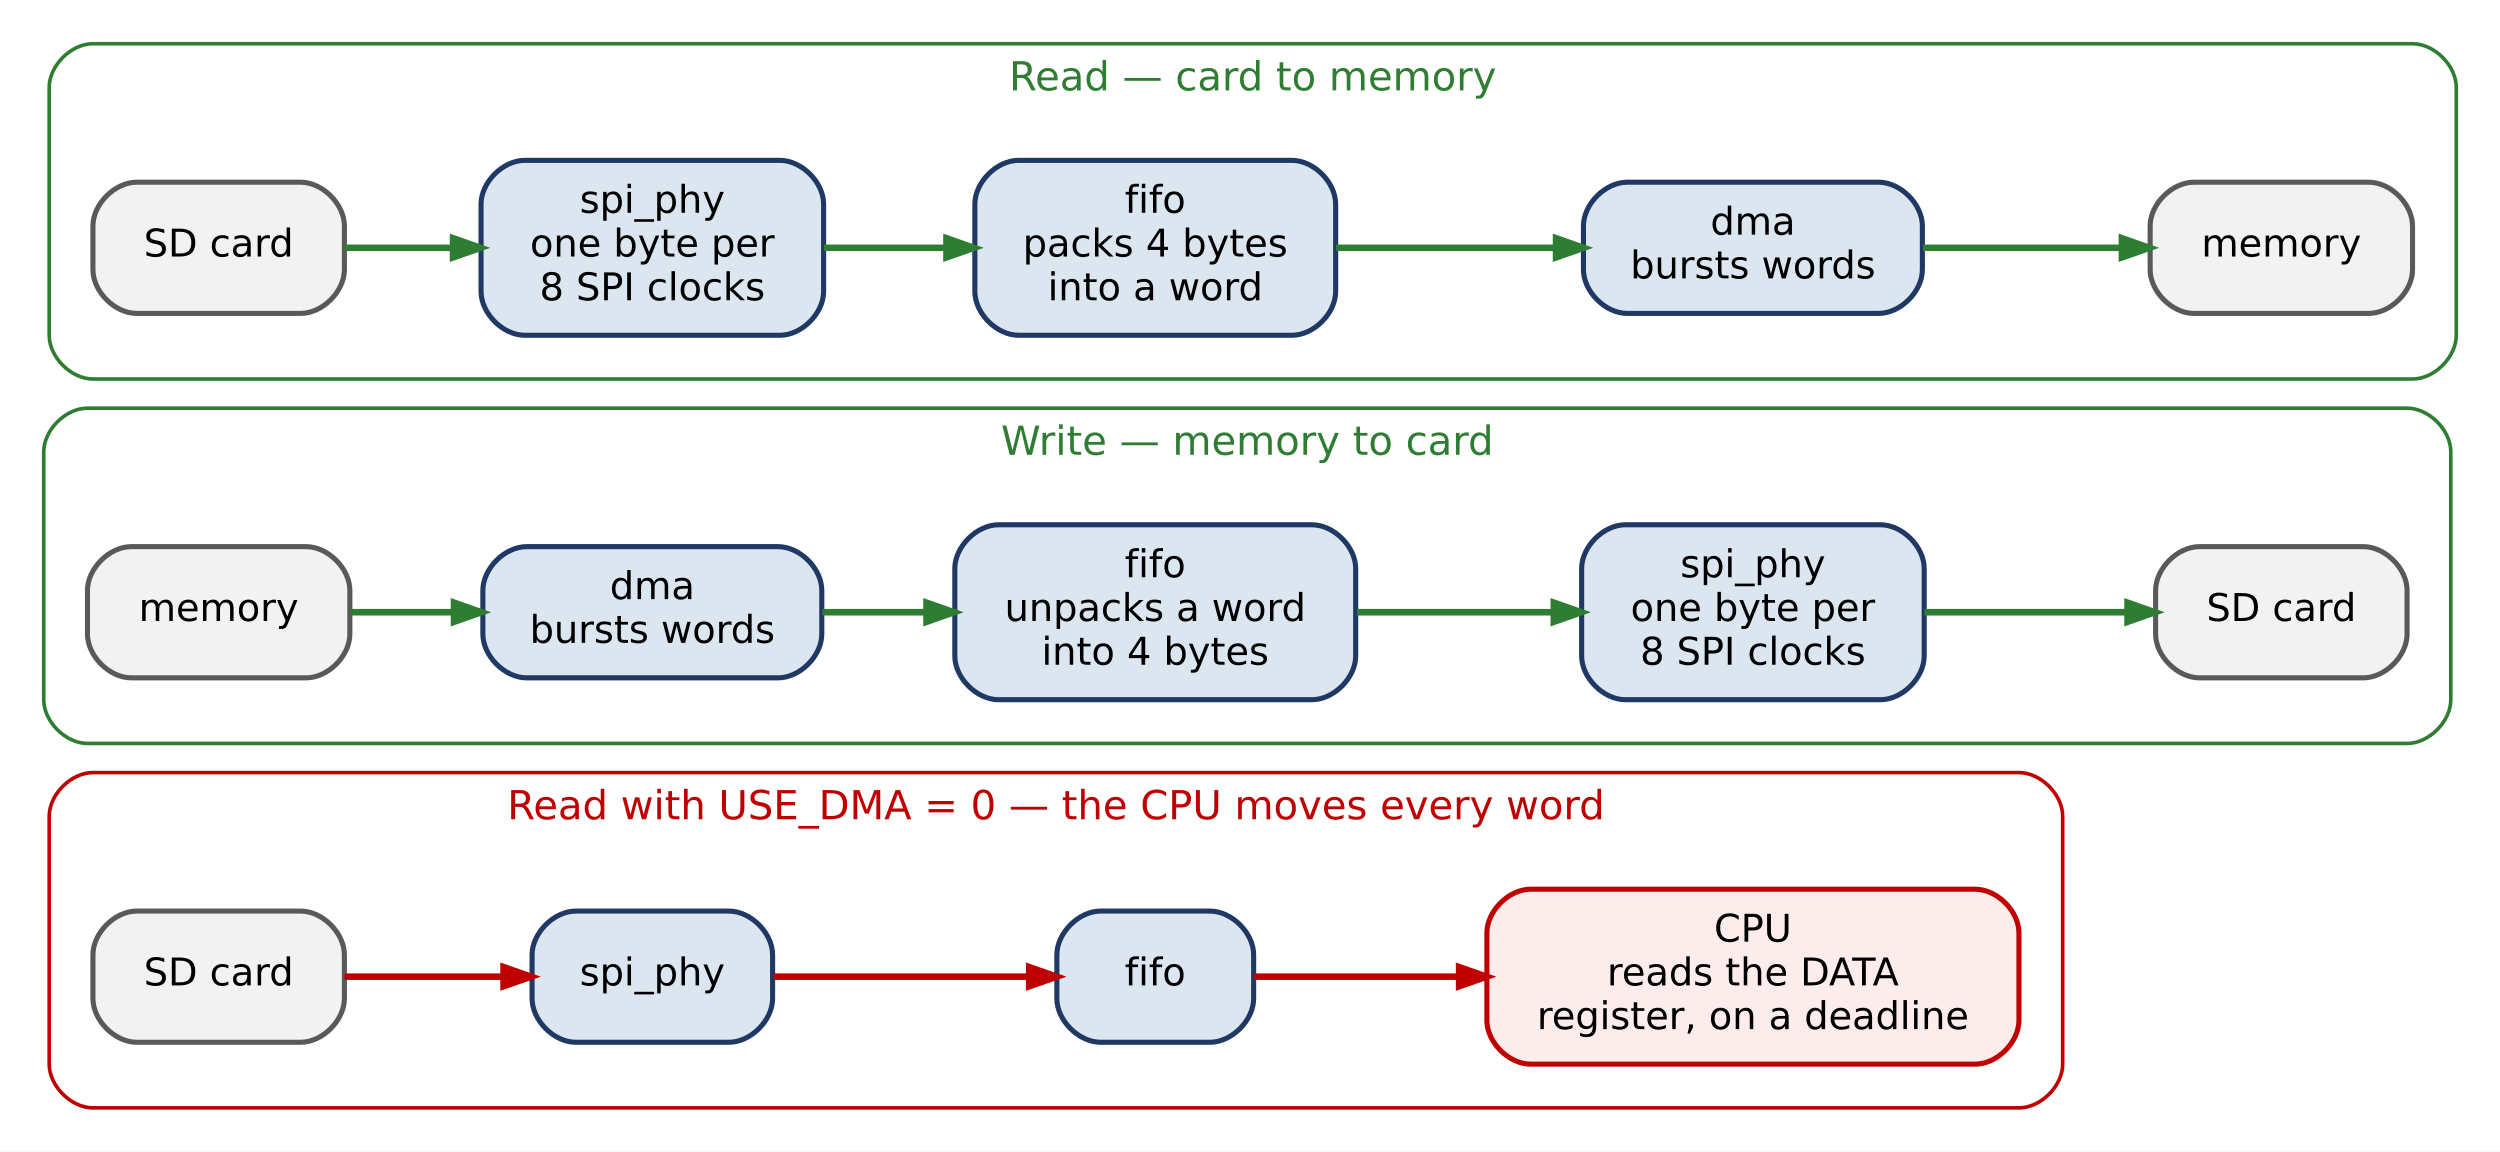
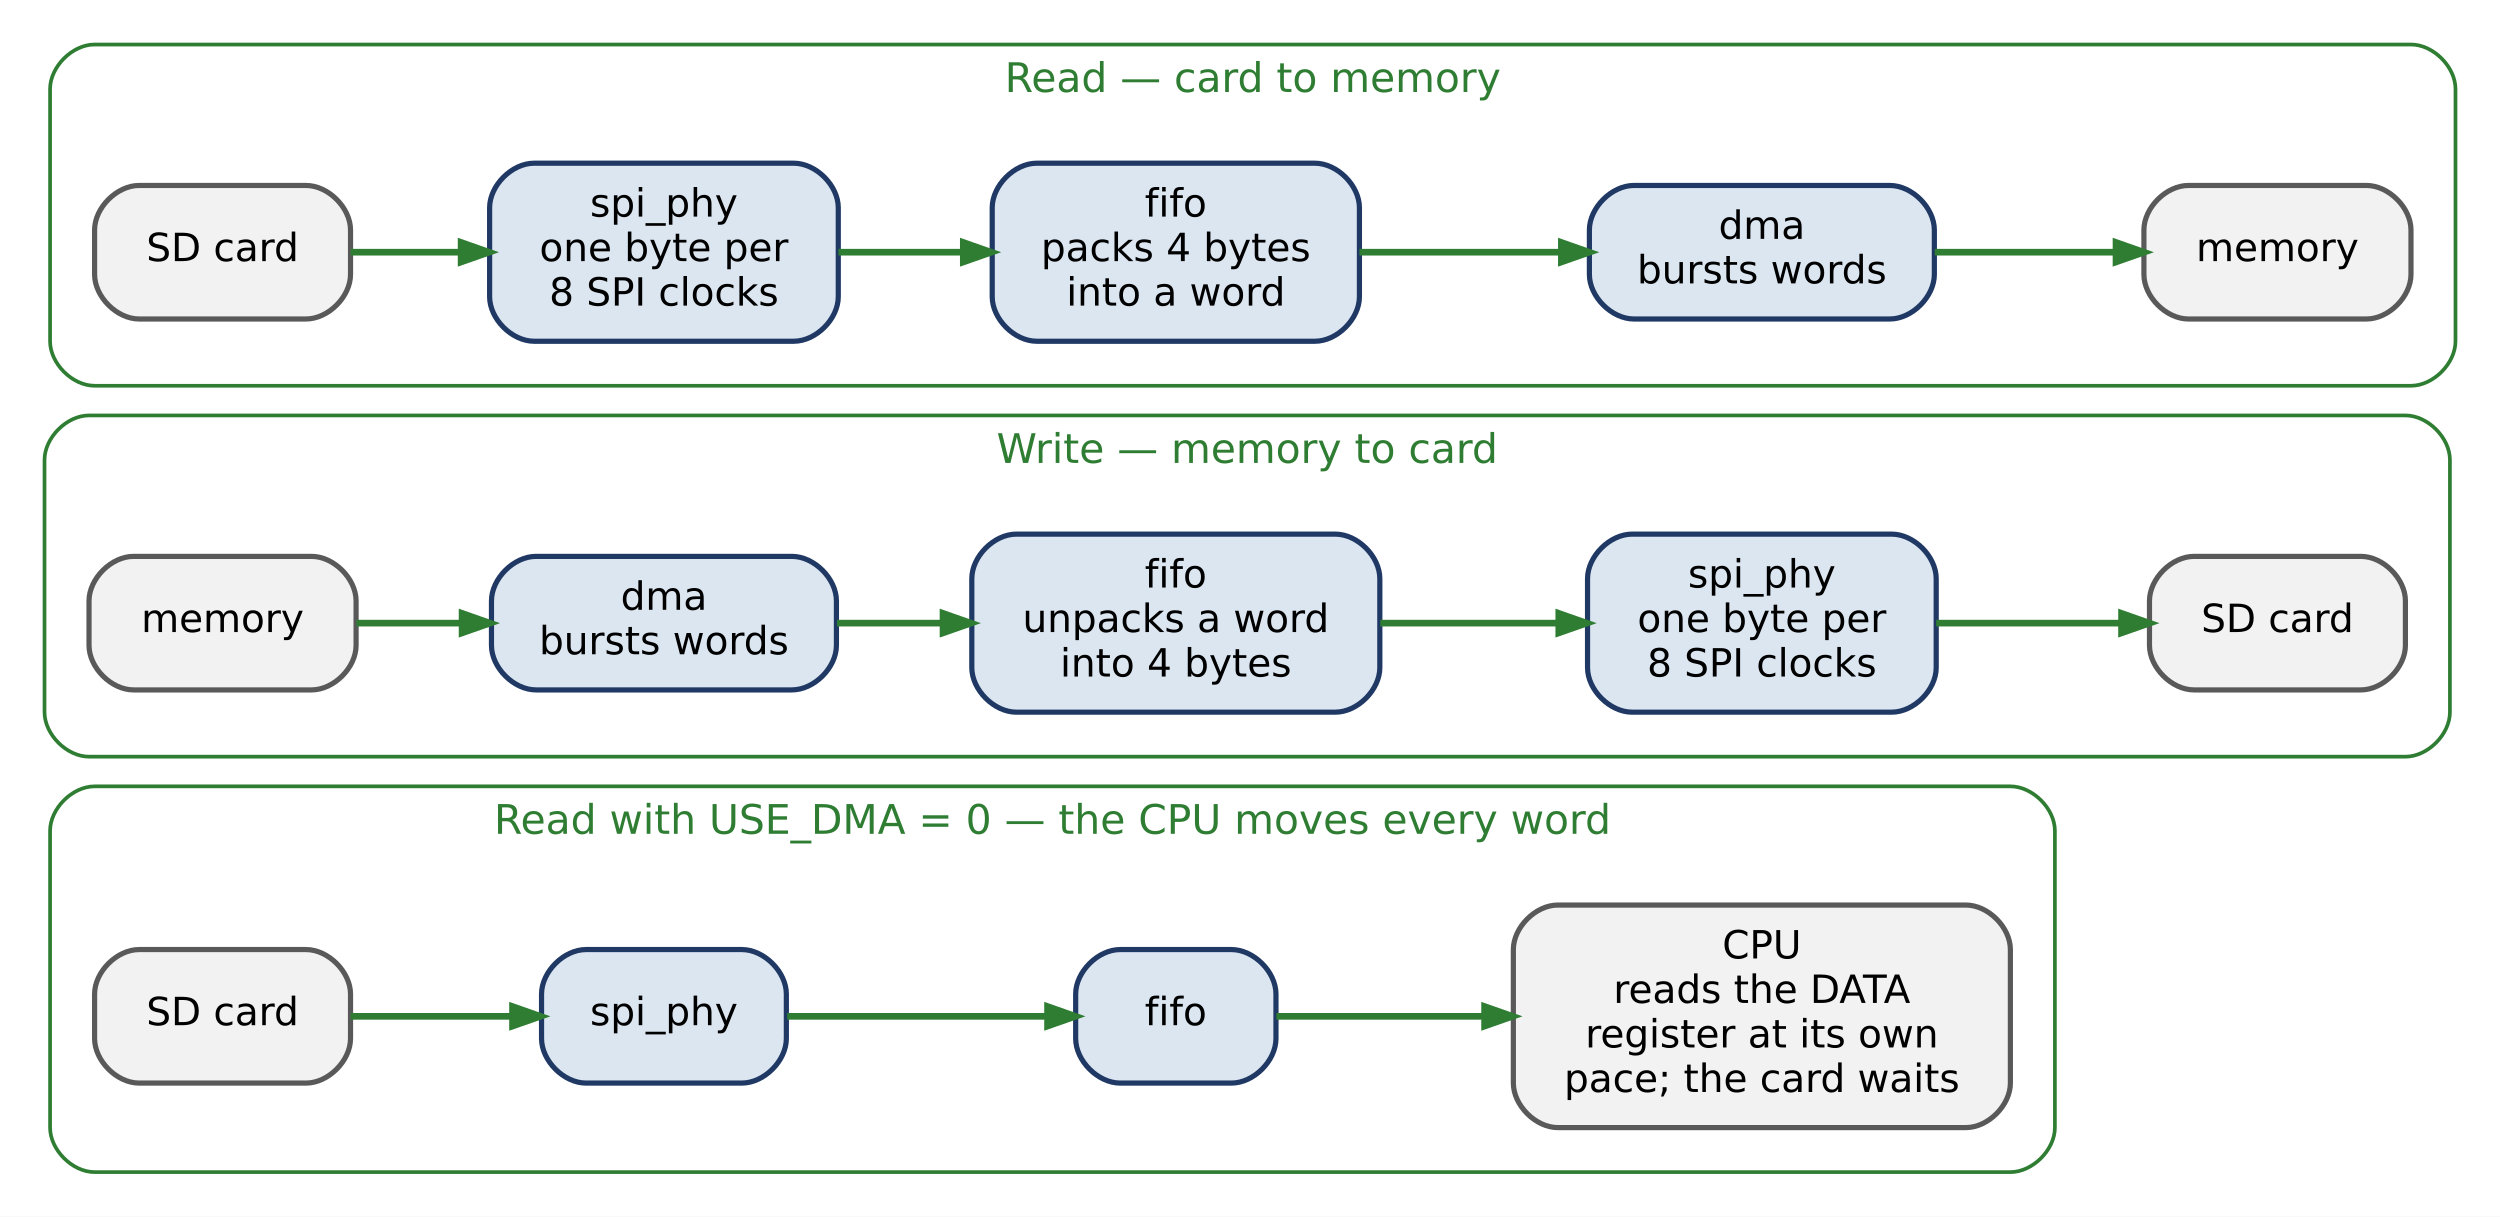
- <svg xmlns="http://www.w3.org/2000/svg" width="686pt" height="316pt" viewBox="0.00 0.00 686.00 316.00">
-   <g id="graph0" class="graph" transform="scale(1 1) rotate(0) translate(4 312)">
-     <polygon fill="white" stroke="transparent" points="-4,4 -4,-312 682,-312 682,4 -4,4" />
+ <svg xmlns="http://www.w3.org/2000/svg" width="674pt" height="328pt" viewBox="0.00 0.00 674.00 328.00">
+   <g id="graph0" class="graph" transform="scale(1 1) rotate(0) translate(4 324)">
+     <polygon fill="white" stroke="transparent" points="-4,4 -4,-324 670,-324 670,4 -4,4" />
    <g id="clust1" class="cluster">
-       <path fill="white" stroke="#c00000" d="M21.5,-8C21.5,-8 550,-8 550,-8 556,-8 562,-14 562,-20 562,-20 562,-88 562,-88 562,-94 556,-100 550,-100 550,-100 21.5,-100 21.5,-100 15.5,-100 9.5,-94 9.5,-88 9.5,-88 9.5,-20 9.5,-20 9.5,-14 15.5,-8 21.5,-8" />
-       <text text-anchor="middle" x="285.75" y="-87.2" font-family="DejaVu Sans" font-size="11.00" fill="#c00000">Read with USE_DMA = 0 — the CPU moves every word</text>
+       <path fill="white" stroke="#2e7d32" d="M21.5,-8C21.5,-8 538,-8 538,-8 544,-8 550,-14 550,-20 550,-20 550,-100 550,-100 550,-106 544,-112 538,-112 538,-112 21.5,-112 21.5,-112 15.5,-112 9.5,-106 9.5,-100 9.5,-100 9.5,-20 9.5,-20 9.5,-14 15.5,-8 21.5,-8" />
+       <text text-anchor="middle" x="279.75" y="-99.2" font-family="DejaVu Sans" font-size="11.00" fill="#2e7d32">Read with USE_DMA = 0 — the CPU moves every word</text>
    </g>
    <g id="clust2" class="cluster">
-       <path fill="white" stroke="#2e7d32" d="M20,-108C20,-108 656.5,-108 656.5,-108 662.5,-108 668.5,-114 668.5,-120 668.5,-120 668.5,-188 668.5,-188 668.5,-194 662.5,-200 656.5,-200 656.5,-200 20,-200 20,-200 14,-200 8,-194 8,-188 8,-188 8,-120 8,-120 8,-114 14,-108 20,-108" />
-       <text text-anchor="middle" x="338.25" y="-187.2" font-family="DejaVu Sans" font-size="11.00" fill="#2e7d32">Write — memory to card</text>
+       <path fill="white" stroke="#2e7d32" d="M20,-120C20,-120 644.5,-120 644.5,-120 650.5,-120 656.5,-126 656.5,-132 656.5,-132 656.5,-200 656.5,-200 656.5,-206 650.5,-212 644.5,-212 644.5,-212 20,-212 20,-212 14,-212 8,-206 8,-200 8,-200 8,-132 8,-132 8,-126 14,-120 20,-120" />
+       <text text-anchor="middle" x="332.25" y="-199.2" font-family="DejaVu Sans" font-size="11.00" fill="#2e7d32">Write — memory to card</text>
    </g>
    <g id="clust3" class="cluster">
-       <path fill="white" stroke="#2e7d32" d="M21.5,-208C21.5,-208 658,-208 658,-208 664,-208 670,-214 670,-220 670,-220 670,-288 670,-288 670,-294 664,-300 658,-300 658,-300 21.5,-300 21.5,-300 15.5,-300 9.5,-294 9.5,-288 9.5,-288 9.5,-220 9.5,-220 9.5,-214 15.5,-208 21.5,-208" />
-       <text text-anchor="middle" x="339.75" y="-287.2" font-family="DejaVu Sans" font-size="11.00" fill="#2e7d32">Read — card to memory</text>
+       <path fill="white" stroke="#2e7d32" d="M21.5,-220C21.5,-220 646,-220 646,-220 652,-220 658,-226 658,-232 658,-232 658,-300 658,-300 658,-306 652,-312 646,-312 646,-312 21.5,-312 21.5,-312 15.5,-312 9.5,-306 9.5,-300 9.5,-300 9.5,-232 9.5,-232 9.5,-226 15.5,-220 21.5,-220" />
+       <text text-anchor="middle" x="333.75" y="-299.2" font-family="DejaVu Sans" font-size="11.00" fill="#2e7d32">Read — card to memory</text>
    </g>
    <g id="node1" class="node">
-       <path fill="#f2f2f2" stroke="#595959" stroke-width="1.4" d="M78.5,-62C78.5,-62 33.5,-62 33.5,-62 27.5,-62 21.5,-56 21.5,-50 21.5,-50 21.5,-38 21.5,-38 21.5,-32 27.5,-26 33.5,-26 33.5,-26 78.5,-26 78.5,-26 84.5,-26 90.5,-32 90.5,-38 90.5,-38 90.5,-50 90.5,-50 90.5,-56 84.5,-62 78.5,-62" />
-       <text text-anchor="middle" x="56" y="-41.6" font-family="DejaVu Sans" font-size="10.50">SD card</text>
+       <path fill="#f2f2f2" stroke="#595959" stroke-width="1.4" d="M78.5,-68C78.5,-68 33.5,-68 33.5,-68 27.5,-68 21.5,-62 21.5,-56 21.5,-56 21.5,-44 21.5,-44 21.5,-38 27.5,-32 33.5,-32 33.5,-32 78.5,-32 78.5,-32 84.5,-32 90.5,-38 90.5,-44 90.5,-44 90.5,-56 90.5,-56 90.5,-62 84.5,-68 78.5,-68" />
+       <text text-anchor="middle" x="56" y="-47.6" font-family="DejaVu Sans" font-size="10.50">SD card</text>
    </g>
    <g id="node2" class="node">
-       <path fill="#dce6f1" stroke="#1f3864" stroke-width="1.4" d="M196,-62C196,-62 154,-62 154,-62 148,-62 142,-56 142,-50 142,-50 142,-38 142,-38 142,-32 148,-26 154,-26 154,-26 196,-26 196,-26 202,-26 208,-32 208,-38 208,-38 208,-50 208,-50 208,-56 202,-62 196,-62" />
-       <text text-anchor="middle" x="175" y="-41.6" font-family="DejaVu Sans" font-size="10.50">spi_phy</text>
+       <path fill="#dce6f1" stroke="#1f3864" stroke-width="1.4" d="M196,-68C196,-68 154,-68 154,-68 148,-68 142,-62 142,-56 142,-56 142,-44 142,-44 142,-38 148,-32 154,-32 154,-32 196,-32 196,-32 202,-32 208,-38 208,-44 208,-44 208,-56 208,-56 208,-62 202,-68 196,-68" />
+       <text text-anchor="middle" x="175" y="-47.6" font-family="DejaVu Sans" font-size="10.50">spi_phy</text>
    </g>
    <g id="edge1" class="edge">
-       <path fill="none" stroke="#c00000" stroke-width="1.8" d="M90.53,-44C104.09,-44 119.85,-44 134,-44" />
-       <polygon fill="#c00000" stroke="#c00000" stroke-width="1.8" points="134.18,-46.63 141.68,-44 134.18,-41.38 134.18,-46.63" />
+       <path fill="none" stroke="#2e7d32" stroke-width="1.8" d="M90.53,-50C104.09,-50 119.85,-50 134,-50" />
+       <polygon fill="#2e7d32" stroke="#2e7d32" stroke-width="1.8" points="134.18,-52.63 141.68,-50 134.18,-47.38 134.18,-52.63" />
    </g>
    <g id="node3" class="node">
-       <path fill="#dce6f1" stroke="#1f3864" stroke-width="1.4" d="M328,-62C328,-62 298,-62 298,-62 292,-62 286,-56 286,-50 286,-50 286,-38 286,-38 286,-32 292,-26 298,-26 298,-26 328,-26 328,-26 334,-26 340,-32 340,-38 340,-38 340,-50 340,-50 340,-56 334,-62 328,-62" />
-       <text text-anchor="middle" x="313" y="-41.6" font-family="DejaVu Sans" font-size="10.50">fifo</text>
+       <path fill="#dce6f1" stroke="#1f3864" stroke-width="1.4" d="M328,-68C328,-68 298,-68 298,-68 292,-68 286,-62 286,-56 286,-56 286,-44 286,-44 286,-38 292,-32 298,-32 298,-32 328,-32 328,-32 334,-32 340,-38 340,-44 340,-44 340,-56 340,-56 340,-62 334,-68 328,-68" />
+       <text text-anchor="middle" x="313" y="-47.6" font-family="DejaVu Sans" font-size="10.50">fifo</text>
    </g>
    <g id="edge2" class="edge">
-       <path fill="none" stroke="#c00000" stroke-width="1.8" d="M208.23,-44C229.36,-44 256.92,-44 278.33,-44" />
-       <polygon fill="#c00000" stroke="#c00000" stroke-width="1.8" points="278.42,-46.63 285.92,-44 278.42,-41.38 278.42,-46.63" />
+       <path fill="none" stroke="#2e7d32" stroke-width="1.8" d="M208.23,-50C229.36,-50 256.92,-50 278.33,-50" />
+       <polygon fill="#2e7d32" stroke="#2e7d32" stroke-width="1.8" points="278.42,-52.63 285.92,-50 278.42,-47.38 278.42,-52.63" />
    </g>
    <g id="node4" class="node">
-       <path fill="#fdecec" stroke="#c00000" stroke-width="1.4" d="M538,-68C538,-68 416,-68 416,-68 410,-68 404,-62 404,-56 404,-56 404,-32 404,-32 404,-26 410,-20 416,-20 416,-20 538,-20 538,-20 544,-20 550,-26 550,-32 550,-32 550,-56 550,-56 550,-62 544,-68 538,-68" />
-       <text text-anchor="middle" x="477" y="-53.6" font-family="DejaVu Sans" font-size="10.50">CPU</text>
-       <text text-anchor="middle" x="477" y="-41.6" font-family="DejaVu Sans" font-size="10.50">reads the DATA</text>
-       <text text-anchor="middle" x="477" y="-29.6" font-family="DejaVu Sans" font-size="10.50">register, on a deadline</text>
+       <path fill="#f2f2f2" stroke="#595959" stroke-width="1.4" d="M526,-80C526,-80 416,-80 416,-80 410,-80 404,-74 404,-68 404,-68 404,-32 404,-32 404,-26 410,-20 416,-20 416,-20 526,-20 526,-20 532,-20 538,-26 538,-32 538,-32 538,-68 538,-68 538,-74 532,-80 526,-80" />
+       <text text-anchor="middle" x="471" y="-65.6" font-family="DejaVu Sans" font-size="10.50">CPU</text>
+       <text text-anchor="middle" x="471" y="-53.6" font-family="DejaVu Sans" font-size="10.50">reads the DATA</text>
+       <text text-anchor="middle" x="471" y="-41.6" font-family="DejaVu Sans" font-size="10.50">register at its own</text>
+       <text text-anchor="middle" x="471" y="-29.6" font-family="DejaVu Sans" font-size="10.50">pace; the card waits</text>
    </g>
    <g id="edge3" class="edge">
-       <path fill="none" stroke="#c00000" stroke-width="1.8" d="M340.03,-44C355.41,-44 375.81,-44 396.11,-44" />
-       <polygon fill="#c00000" stroke="#c00000" stroke-width="1.8" points="396.38,-46.63 403.88,-44 396.38,-41.38 396.38,-46.63" />
+       <path fill="none" stroke="#2e7d32" stroke-width="1.8" d="M340.11,-50C355.57,-50 376.01,-50 396.08,-50" />
+       <polygon fill="#2e7d32" stroke="#2e7d32" stroke-width="1.8" points="396.25,-52.63 403.75,-50 396.25,-47.38 396.25,-52.63" />
    </g>
    <g id="node5" class="node">
-       <path fill="#f2f2f2" stroke="#595959" stroke-width="1.4" d="M80,-162C80,-162 32,-162 32,-162 26,-162 20,-156 20,-150 20,-150 20,-138 20,-138 20,-132 26,-126 32,-126 32,-126 80,-126 80,-126 86,-126 92,-132 92,-138 92,-138 92,-150 92,-150 92,-156 86,-162 80,-162" />
-       <text text-anchor="middle" x="56" y="-141.6" font-family="DejaVu Sans" font-size="10.50">memory</text>
+       <path fill="#f2f2f2" stroke="#595959" stroke-width="1.4" d="M80,-174C80,-174 32,-174 32,-174 26,-174 20,-168 20,-162 20,-162 20,-150 20,-150 20,-144 26,-138 32,-138 32,-138 80,-138 80,-138 86,-138 92,-144 92,-150 92,-150 92,-162 92,-162 92,-168 86,-174 80,-174" />
+       <text text-anchor="middle" x="56" y="-153.6" font-family="DejaVu Sans" font-size="10.50">memory</text>
    </g>
    <g id="node6" class="node">
-       <path fill="#dce6f1" stroke="#1f3864" stroke-width="1.4" d="M209.5,-162C209.5,-162 140.5,-162 140.5,-162 134.5,-162 128.5,-156 128.5,-150 128.5,-150 128.5,-138 128.5,-138 128.5,-132 134.5,-126 140.5,-126 140.5,-126 209.5,-126 209.5,-126 215.5,-126 221.5,-132 221.5,-138 221.5,-138 221.5,-150 221.5,-150 221.5,-156 215.5,-162 209.5,-162" />
-       <text text-anchor="middle" x="175" y="-147.6" font-family="DejaVu Sans" font-size="10.50">dma</text>
-       <text text-anchor="middle" x="175" y="-135.6" font-family="DejaVu Sans" font-size="10.50">bursts words</text>
+       <path fill="#dce6f1" stroke="#1f3864" stroke-width="1.4" d="M209.5,-174C209.5,-174 140.5,-174 140.5,-174 134.5,-174 128.5,-168 128.5,-162 128.5,-162 128.5,-150 128.5,-150 128.5,-144 134.5,-138 140.5,-138 140.5,-138 209.5,-138 209.5,-138 215.5,-138 221.5,-144 221.5,-150 221.5,-150 221.5,-162 221.5,-162 221.5,-168 215.5,-174 209.5,-174" />
+       <text text-anchor="middle" x="175" y="-159.6" font-family="DejaVu Sans" font-size="10.50">dma</text>
+       <text text-anchor="middle" x="175" y="-147.6" font-family="DejaVu Sans" font-size="10.50">bursts words</text>
    </g>
    <g id="edge4" class="edge">
-       <path fill="none" stroke="#2e7d32" stroke-width="1.8" d="M92.1,-144C101.03,-144 110.82,-144 120.43,-144" />
-       <polygon fill="#2e7d32" stroke="#2e7d32" stroke-width="1.8" points="120.58,-146.63 128.08,-144 120.58,-141.38 120.58,-146.63" />
+       <path fill="none" stroke="#2e7d32" stroke-width="1.8" d="M92.1,-156C101.03,-156 110.82,-156 120.43,-156" />
+       <polygon fill="#2e7d32" stroke="#2e7d32" stroke-width="1.8" points="120.58,-158.63 128.08,-156 120.58,-153.38 120.58,-158.63" />
    </g>
    <g id="node7" class="node">
-       <path fill="#dce6f1" stroke="#1f3864" stroke-width="1.4" d="M356,-168C356,-168 270,-168 270,-168 264,-168 258,-162 258,-156 258,-156 258,-132 258,-132 258,-126 264,-120 270,-120 270,-120 356,-120 356,-120 362,-120 368,-126 368,-132 368,-132 368,-156 368,-156 368,-162 362,-168 356,-168" />
-       <text text-anchor="middle" x="313" y="-153.6" font-family="DejaVu Sans" font-size="10.50">fifo</text>
-       <text text-anchor="middle" x="313" y="-141.6" font-family="DejaVu Sans" font-size="10.50">unpacks a word</text>
-       <text text-anchor="middle" x="313" y="-129.6" font-family="DejaVu Sans" font-size="10.50">into 4 bytes</text>
+       <path fill="#dce6f1" stroke="#1f3864" stroke-width="1.4" d="M356,-180C356,-180 270,-180 270,-180 264,-180 258,-174 258,-168 258,-168 258,-144 258,-144 258,-138 264,-132 270,-132 270,-132 356,-132 356,-132 362,-132 368,-138 368,-144 368,-144 368,-168 368,-168 368,-174 362,-180 356,-180" />
+       <text text-anchor="middle" x="313" y="-165.6" font-family="DejaVu Sans" font-size="10.50">fifo</text>
+       <text text-anchor="middle" x="313" y="-153.6" font-family="DejaVu Sans" font-size="10.50">unpacks a word</text>
+       <text text-anchor="middle" x="313" y="-141.6" font-family="DejaVu Sans" font-size="10.50">into 4 bytes</text>
    </g>
    <g id="edge5" class="edge">
-       <path fill="none" stroke="#2e7d32" stroke-width="1.8" d="M221.66,-144C230.8,-144 240.54,-144 250.11,-144" />
-       <polygon fill="#2e7d32" stroke="#2e7d32" stroke-width="1.8" points="250.24,-146.63 257.74,-144 250.24,-141.38 250.24,-146.63" />
+       <path fill="none" stroke="#2e7d32" stroke-width="1.8" d="M221.66,-156C230.8,-156 240.54,-156 250.11,-156" />
+       <polygon fill="#2e7d32" stroke="#2e7d32" stroke-width="1.8" points="250.24,-158.63 257.74,-156 250.24,-153.38 250.24,-158.63" />
    </g>
    <g id="node8" class="node">
-       <path fill="#dce6f1" stroke="#1f3864" stroke-width="1.4" d="M512,-168C512,-168 442,-168 442,-168 436,-168 430,-162 430,-156 430,-156 430,-132 430,-132 430,-126 436,-120 442,-120 442,-120 512,-120 512,-120 518,-120 524,-126 524,-132 524,-132 524,-156 524,-156 524,-162 518,-168 512,-168" />
-       <text text-anchor="middle" x="477" y="-153.6" font-family="DejaVu Sans" font-size="10.50">spi_phy</text>
-       <text text-anchor="middle" x="477" y="-141.6" font-family="DejaVu Sans" font-size="10.50">one byte per</text>
-       <text text-anchor="middle" x="477" y="-129.6" font-family="DejaVu Sans" font-size="10.50">8 SPI clocks</text>
+       <path fill="#dce6f1" stroke="#1f3864" stroke-width="1.4" d="M506,-180C506,-180 436,-180 436,-180 430,-180 424,-174 424,-168 424,-168 424,-144 424,-144 424,-138 430,-132 436,-132 436,-132 506,-132 506,-132 512,-132 518,-138 518,-144 518,-144 518,-168 518,-168 518,-174 512,-180 506,-180" />
+       <text text-anchor="middle" x="471" y="-165.6" font-family="DejaVu Sans" font-size="10.50">spi_phy</text>
+       <text text-anchor="middle" x="471" y="-153.6" font-family="DejaVu Sans" font-size="10.50">one byte per</text>
+       <text text-anchor="middle" x="471" y="-141.6" font-family="DejaVu Sans" font-size="10.50">8 SPI clocks</text>
    </g>
    <g id="edge6" class="edge">
-       <path fill="none" stroke="#2e7d32" stroke-width="1.8" d="M368.39,-144C385.69,-144 404.81,-144 422.07,-144" />
-       <polygon fill="#2e7d32" stroke="#2e7d32" stroke-width="1.8" points="422.36,-146.63 429.86,-144 422.36,-141.38 422.36,-146.63" />
+       <path fill="none" stroke="#2e7d32" stroke-width="1.8" d="M368.12,-156C383.7,-156 400.69,-156 416.24,-156" />
+       <polygon fill="#2e7d32" stroke="#2e7d32" stroke-width="1.8" points="416.25,-158.63 423.75,-156 416.25,-153.38 416.25,-158.63" />
    </g>
    <g id="node9" class="node">
-       <path fill="#f2f2f2" stroke="#595959" stroke-width="1.4" d="M644.5,-162C644.5,-162 599.5,-162 599.5,-162 593.5,-162 587.5,-156 587.5,-150 587.5,-150 587.5,-138 587.5,-138 587.5,-132 593.5,-126 599.5,-126 599.5,-126 644.5,-126 644.5,-126 650.5,-126 656.5,-132 656.5,-138 656.5,-138 656.5,-150 656.5,-150 656.5,-156 650.5,-162 644.5,-162" />
-       <text text-anchor="middle" x="622" y="-141.6" font-family="DejaVu Sans" font-size="10.50">SD card</text>
+       <path fill="#f2f2f2" stroke="#595959" stroke-width="1.4" d="M632.5,-174C632.5,-174 587.5,-174 587.5,-174 581.5,-174 575.5,-168 575.5,-162 575.5,-162 575.5,-150 575.5,-150 575.5,-144 581.5,-138 587.5,-138 587.5,-138 632.5,-138 632.5,-138 638.5,-138 644.5,-144 644.5,-150 644.5,-150 644.5,-162 644.5,-162 644.5,-168 638.5,-174 632.5,-174" />
+       <text text-anchor="middle" x="610" y="-153.6" font-family="DejaVu Sans" font-size="10.50">SD card</text>
    </g>
    <g id="edge7" class="edge">
-       <path fill="none" stroke="#2e7d32" stroke-width="1.8" d="M524.03,-144C541.88,-144 562.15,-144 579.53,-144" />
-       <polygon fill="#2e7d32" stroke="#2e7d32" stroke-width="1.8" points="579.8,-146.63 587.3,-144 579.8,-141.38 579.8,-146.63" />
+       <path fill="none" stroke="#2e7d32" stroke-width="1.8" d="M518,-156C534.17,-156 552.21,-156 567.95,-156" />
+       <polygon fill="#2e7d32" stroke="#2e7d32" stroke-width="1.8" points="567.97,-158.63 575.47,-156 567.97,-153.38 567.97,-158.63" />
    </g>
    <g id="node10" class="node">
-       <path fill="#f2f2f2" stroke="#595959" stroke-width="1.4" d="M78.5,-262C78.5,-262 33.5,-262 33.5,-262 27.5,-262 21.5,-256 21.5,-250 21.5,-250 21.5,-238 21.5,-238 21.5,-232 27.5,-226 33.5,-226 33.5,-226 78.5,-226 78.5,-226 84.5,-226 90.5,-232 90.5,-238 90.5,-238 90.5,-250 90.5,-250 90.5,-256 84.5,-262 78.5,-262" />
-       <text text-anchor="middle" x="56" y="-241.6" font-family="DejaVu Sans" font-size="10.50">SD card</text>
+       <path fill="#f2f2f2" stroke="#595959" stroke-width="1.4" d="M78.5,-274C78.5,-274 33.5,-274 33.5,-274 27.5,-274 21.5,-268 21.5,-262 21.5,-262 21.5,-250 21.5,-250 21.5,-244 27.5,-238 33.5,-238 33.5,-238 78.5,-238 78.5,-238 84.5,-238 90.5,-244 90.5,-250 90.5,-250 90.5,-262 90.5,-262 90.5,-268 84.5,-274 78.5,-274" />
+       <text text-anchor="middle" x="56" y="-253.6" font-family="DejaVu Sans" font-size="10.50">SD card</text>
    </g>
    <g id="node11" class="node">
-       <path fill="#dce6f1" stroke="#1f3864" stroke-width="1.4" d="M210,-268C210,-268 140,-268 140,-268 134,-268 128,-262 128,-256 128,-256 128,-232 128,-232 128,-226 134,-220 140,-220 140,-220 210,-220 210,-220 216,-220 222,-226 222,-232 222,-232 222,-256 222,-256 222,-262 216,-268 210,-268" />
-       <text text-anchor="middle" x="175" y="-253.6" font-family="DejaVu Sans" font-size="10.50">spi_phy</text>
-       <text text-anchor="middle" x="175" y="-241.6" font-family="DejaVu Sans" font-size="10.50">one byte per</text>
-       <text text-anchor="middle" x="175" y="-229.6" font-family="DejaVu Sans" font-size="10.50">8 SPI clocks</text>
+       <path fill="#dce6f1" stroke="#1f3864" stroke-width="1.4" d="M210,-280C210,-280 140,-280 140,-280 134,-280 128,-274 128,-268 128,-268 128,-244 128,-244 128,-238 134,-232 140,-232 140,-232 210,-232 210,-232 216,-232 222,-238 222,-244 222,-244 222,-268 222,-268 222,-274 216,-280 210,-280" />
+       <text text-anchor="middle" x="175" y="-265.6" font-family="DejaVu Sans" font-size="10.50">spi_phy</text>
+       <text text-anchor="middle" x="175" y="-253.6" font-family="DejaVu Sans" font-size="10.50">one byte per</text>
+       <text text-anchor="middle" x="175" y="-241.6" font-family="DejaVu Sans" font-size="10.50">8 SPI clocks</text>
    </g>
    <g id="edge8" class="edge">
-       <path fill="none" stroke="#2e7d32" stroke-width="1.8" d="M90.53,-244C99.78,-244 110.06,-244 120.16,-244" />
-       <polygon fill="#2e7d32" stroke="#2e7d32" stroke-width="1.8" points="120.32,-246.63 127.82,-244 120.32,-241.38 120.32,-246.63" />
+       <path fill="none" stroke="#2e7d32" stroke-width="1.8" d="M90.53,-256C99.78,-256 110.06,-256 120.16,-256" />
+       <polygon fill="#2e7d32" stroke="#2e7d32" stroke-width="1.8" points="120.32,-258.63 127.82,-256 120.32,-253.38 120.32,-258.63" />
    </g>
    <g id="node12" class="node">
-       <path fill="#dce6f1" stroke="#1f3864" stroke-width="1.4" d="M350.5,-268C350.5,-268 275.5,-268 275.5,-268 269.5,-268 263.5,-262 263.5,-256 263.5,-256 263.5,-232 263.5,-232 263.5,-226 269.5,-220 275.5,-220 275.5,-220 350.5,-220 350.5,-220 356.5,-220 362.5,-226 362.5,-232 362.5,-232 362.5,-256 362.5,-256 362.5,-262 356.5,-268 350.5,-268" />
-       <text text-anchor="middle" x="313" y="-253.6" font-family="DejaVu Sans" font-size="10.50">fifo</text>
-       <text text-anchor="middle" x="313" y="-241.6" font-family="DejaVu Sans" font-size="10.50">packs 4 bytes</text>
-       <text text-anchor="middle" x="313" y="-229.6" font-family="DejaVu Sans" font-size="10.50">into a word</text>
+       <path fill="#dce6f1" stroke="#1f3864" stroke-width="1.4" d="M350.5,-280C350.5,-280 275.5,-280 275.5,-280 269.5,-280 263.5,-274 263.5,-268 263.5,-268 263.5,-244 263.5,-244 263.5,-238 269.5,-232 275.5,-232 275.5,-232 350.5,-232 350.5,-232 356.5,-232 362.5,-238 362.5,-244 362.5,-244 362.5,-268 362.5,-268 362.5,-274 356.5,-280 350.5,-280" />
+       <text text-anchor="middle" x="313" y="-265.6" font-family="DejaVu Sans" font-size="10.50">fifo</text>
+       <text text-anchor="middle" x="313" y="-253.6" font-family="DejaVu Sans" font-size="10.50">packs 4 bytes</text>
+       <text text-anchor="middle" x="313" y="-241.6" font-family="DejaVu Sans" font-size="10.50">into a word</text>
    </g>
    <g id="edge9" class="edge">
-       <path fill="none" stroke="#2e7d32" stroke-width="1.8" d="M222.04,-244C232.81,-244 244.4,-244 255.57,-244" />
-       <polygon fill="#2e7d32" stroke="#2e7d32" stroke-width="1.8" points="255.71,-246.63 263.21,-244 255.71,-241.38 255.71,-246.63" />
+       <path fill="none" stroke="#2e7d32" stroke-width="1.8" d="M222.04,-256C232.81,-256 244.4,-256 255.57,-256" />
+       <polygon fill="#2e7d32" stroke="#2e7d32" stroke-width="1.8" points="255.71,-258.63 263.21,-256 255.71,-253.38 255.71,-258.63" />
    </g>
    <g id="node13" class="node">
-       <path fill="#dce6f1" stroke="#1f3864" stroke-width="1.4" d="M511.5,-262C511.5,-262 442.5,-262 442.5,-262 436.5,-262 430.5,-256 430.5,-250 430.5,-250 430.5,-238 430.5,-238 430.5,-232 436.5,-226 442.5,-226 442.5,-226 511.5,-226 511.5,-226 517.5,-226 523.5,-232 523.5,-238 523.5,-238 523.5,-250 523.5,-250 523.5,-256 517.5,-262 511.5,-262" />
-       <text text-anchor="middle" x="477" y="-247.6" font-family="DejaVu Sans" font-size="10.50">dma</text>
-       <text text-anchor="middle" x="477" y="-235.6" font-family="DejaVu Sans" font-size="10.50">bursts words</text>
+       <path fill="#dce6f1" stroke="#1f3864" stroke-width="1.4" d="M505.5,-274C505.5,-274 436.5,-274 436.5,-274 430.5,-274 424.5,-268 424.5,-262 424.5,-262 424.5,-250 424.5,-250 424.5,-244 430.5,-238 436.5,-238 436.5,-238 505.5,-238 505.5,-238 511.5,-238 517.5,-244 517.5,-250 517.5,-250 517.5,-262 517.5,-262 517.5,-268 511.5,-274 505.5,-274" />
+       <text text-anchor="middle" x="471" y="-259.6" font-family="DejaVu Sans" font-size="10.50">dma</text>
+       <text text-anchor="middle" x="471" y="-247.6" font-family="DejaVu Sans" font-size="10.50">bursts words</text>
    </g>
    <g id="edge10" class="edge">
-       <path fill="none" stroke="#2e7d32" stroke-width="1.8" d="M362.61,-244C381.61,-244 403.47,-244 422.89,-244" />
-       <polygon fill="#2e7d32" stroke="#2e7d32" stroke-width="1.8" points="422.98,-246.63 430.48,-244 422.98,-241.38 422.98,-246.63" />
+       <path fill="none" stroke="#2e7d32" stroke-width="1.8" d="M362.5,-256C379.65,-256 399.02,-256 416.54,-256" />
+       <polygon fill="#2e7d32" stroke="#2e7d32" stroke-width="1.8" points="416.95,-258.63 424.45,-256 416.95,-253.38 416.95,-258.63" />
    </g>
    <g id="node14" class="node">
-       <path fill="#f2f2f2" stroke="#595959" stroke-width="1.4" d="M646,-262C646,-262 598,-262 598,-262 592,-262 586,-256 586,-250 586,-250 586,-238 586,-238 586,-232 592,-226 598,-226 598,-226 646,-226 646,-226 652,-226 658,-232 658,-238 658,-238 658,-250 658,-250 658,-256 652,-262 646,-262" />
-       <text text-anchor="middle" x="622" y="-241.6" font-family="DejaVu Sans" font-size="10.50">memory</text>
+       <path fill="#f2f2f2" stroke="#595959" stroke-width="1.4" d="M634,-274C634,-274 586,-274 586,-274 580,-274 574,-268 574,-262 574,-262 574,-250 574,-250 574,-244 580,-238 586,-238 586,-238 634,-238 634,-238 640,-238 646,-244 646,-250 646,-250 646,-262 646,-262 646,-268 640,-274 634,-274" />
+       <text text-anchor="middle" x="610" y="-253.6" font-family="DejaVu Sans" font-size="10.50">memory</text>
    </g>
    <g id="edge11" class="edge">
-       <path fill="none" stroke="#2e7d32" stroke-width="1.8" d="M523.64,-244C541.08,-244 560.88,-244 578.06,-244" />
-       <polygon fill="#2e7d32" stroke="#2e7d32" stroke-width="1.8" points="578.25,-246.63 585.75,-244 578.25,-241.38 578.25,-246.63" />
+       <path fill="none" stroke="#2e7d32" stroke-width="1.8" d="M517.62,-256C533.26,-256 550.7,-256 566.12,-256" />
+       <polygon fill="#2e7d32" stroke="#2e7d32" stroke-width="1.8" points="566.48,-258.63 573.98,-256 566.48,-253.38 566.48,-258.63" />
    </g>
  </g>
</svg>
